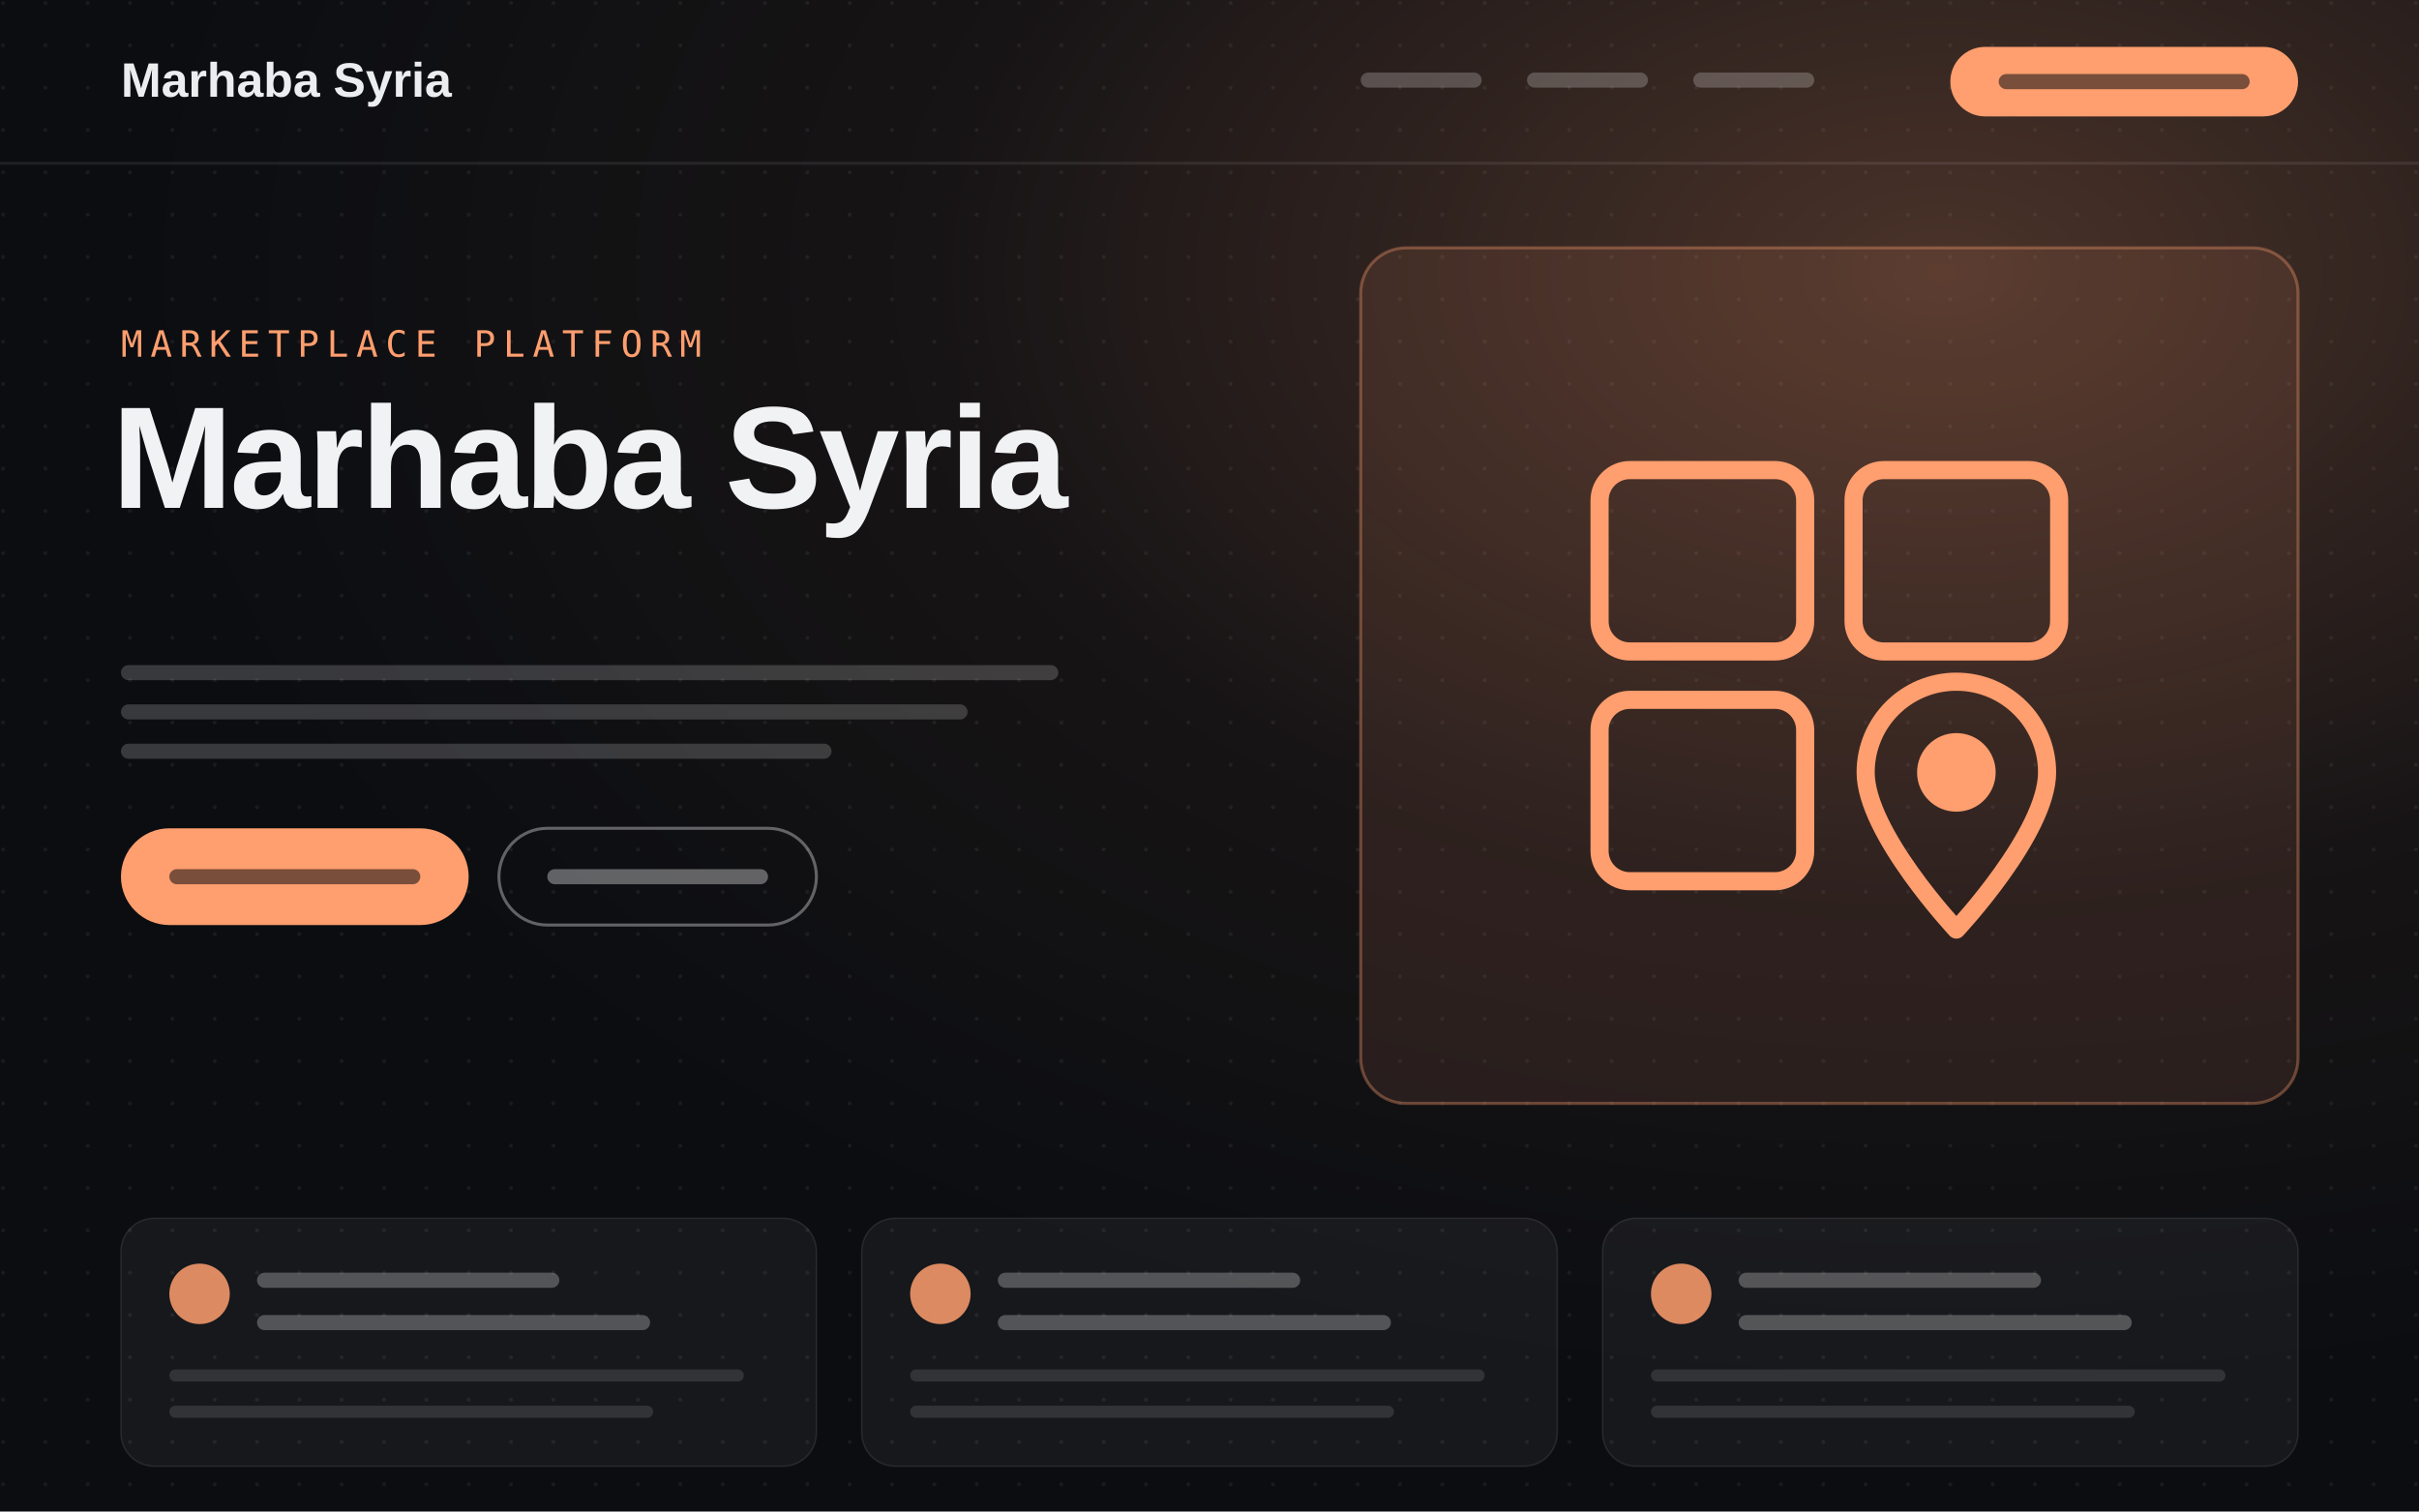
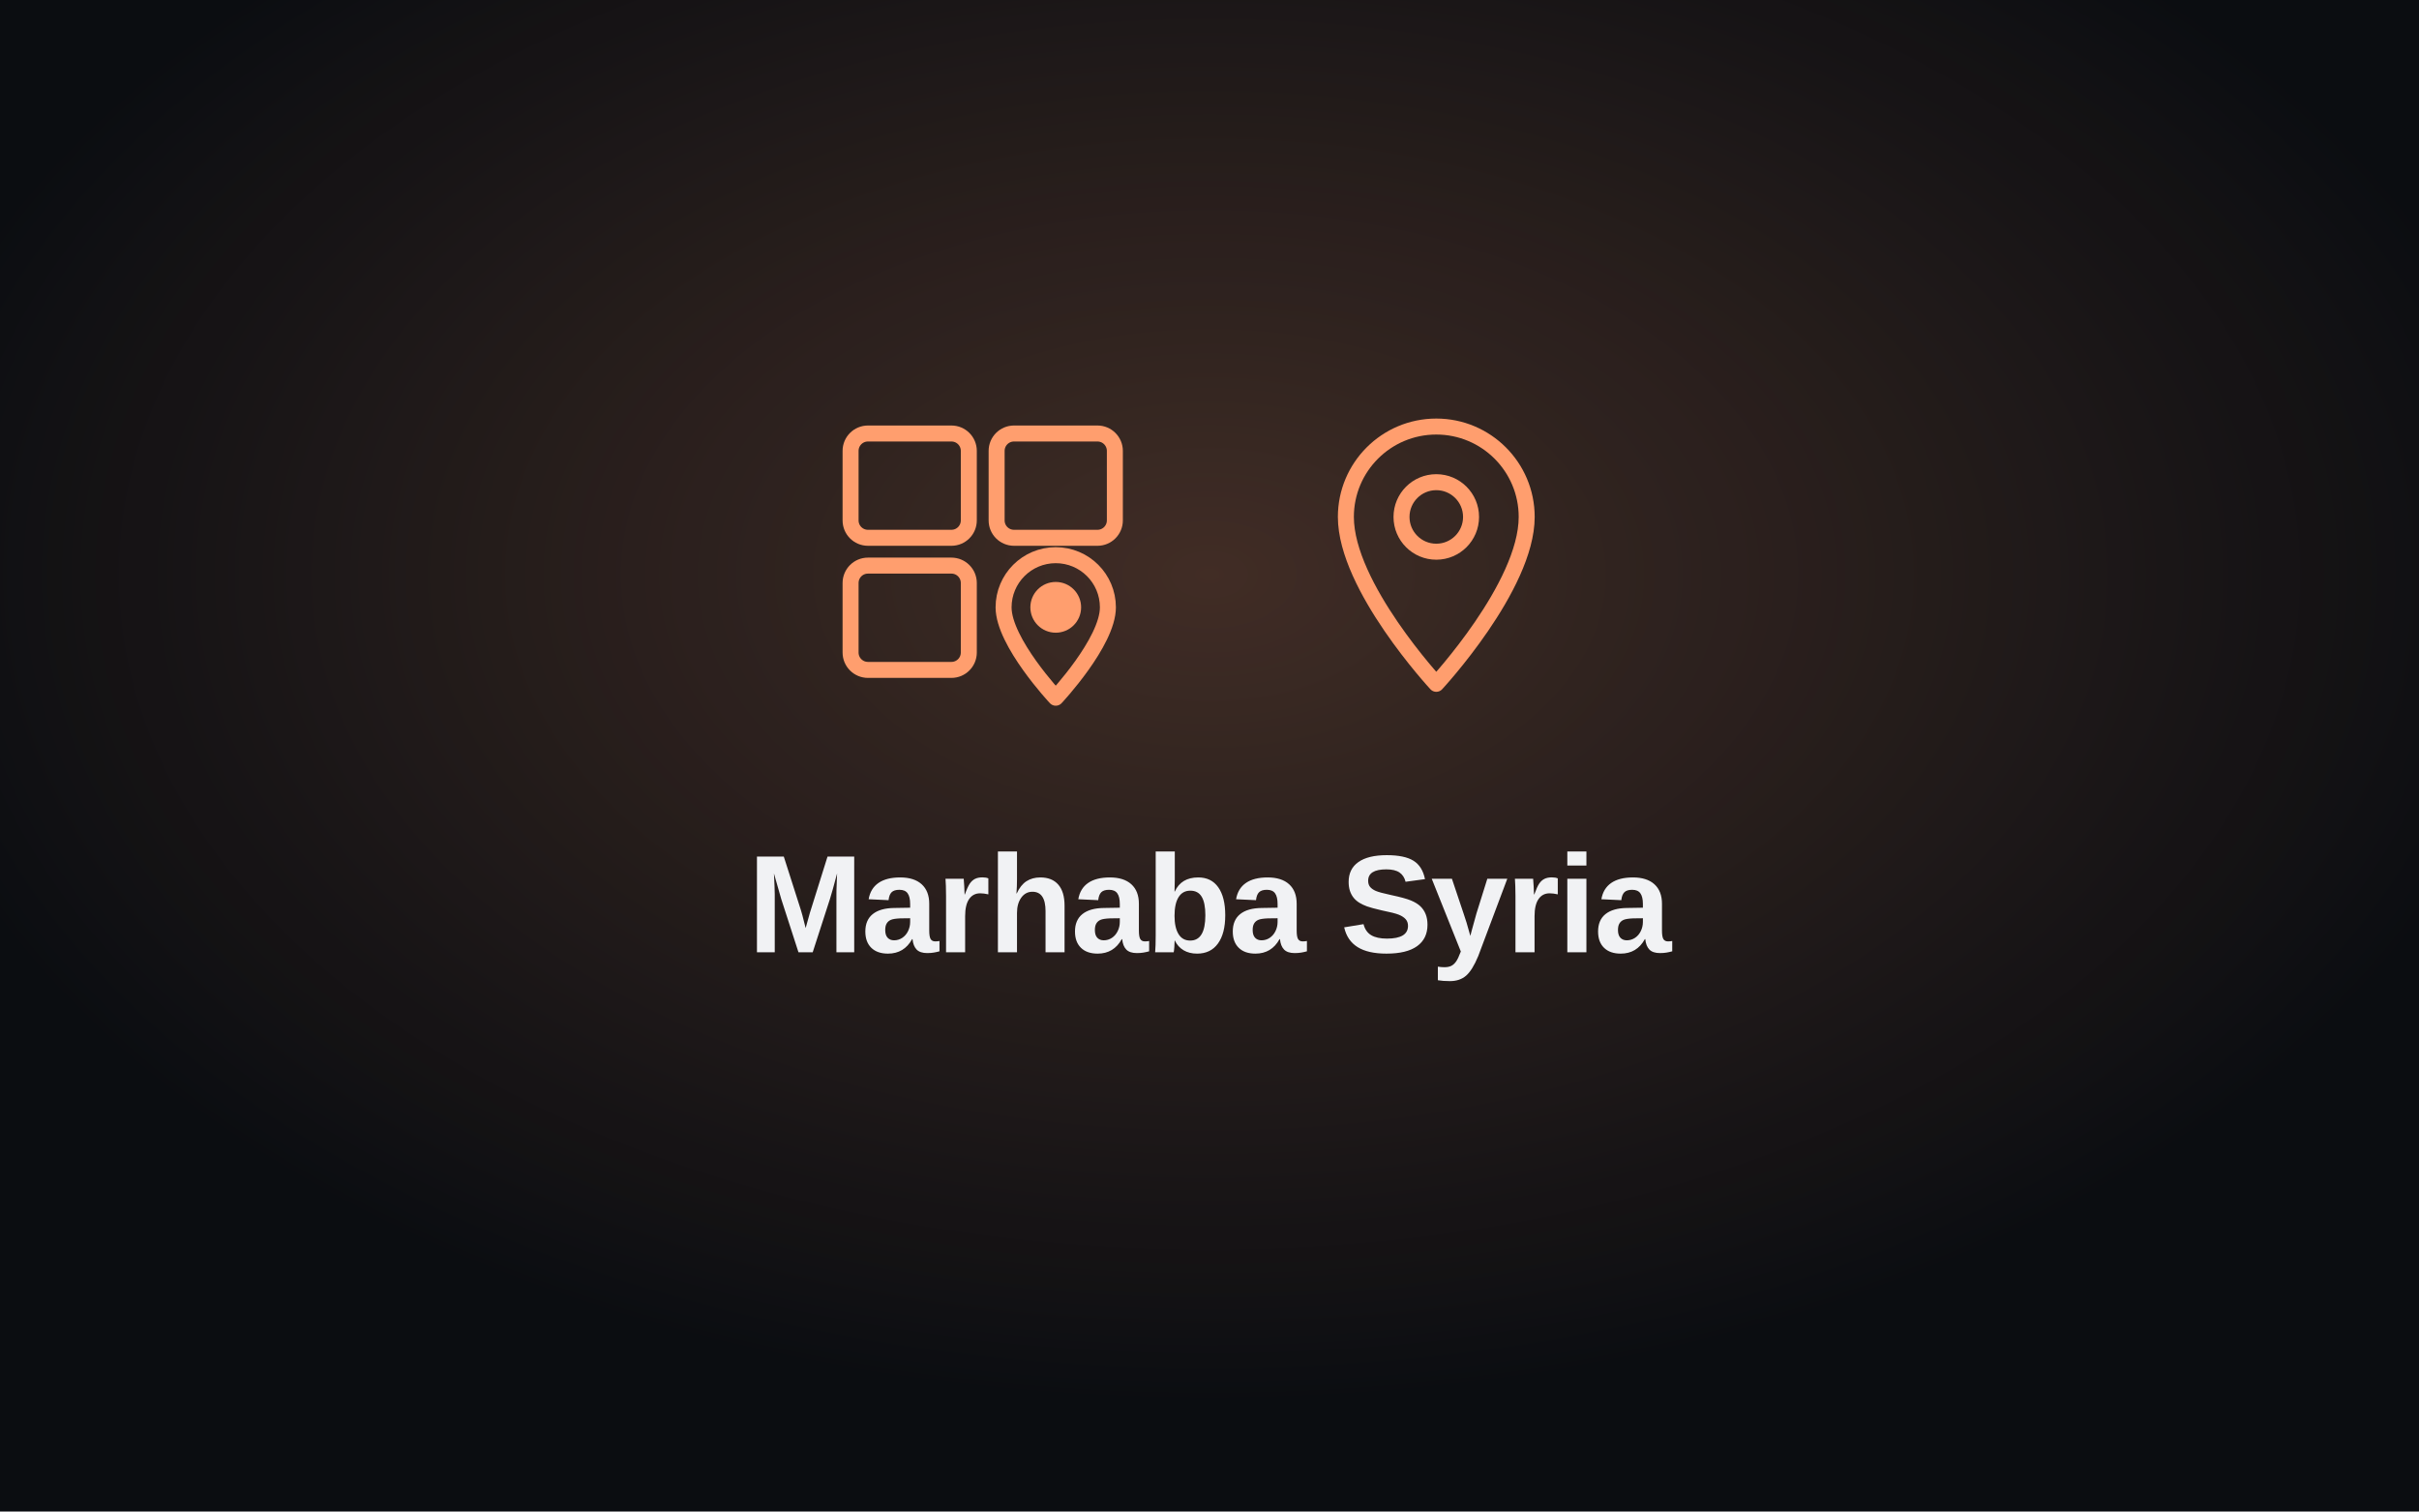
<svg xmlns="http://www.w3.org/2000/svg" viewBox="0 0 1600 1000" width="1600" height="1000">
  <defs>
-     <radialGradient id="g" cx="80%" cy="18%" r="75%">
-       <stop offset="0" stop-color="#FF9E6E" stop-opacity=".26" />
-       <stop offset=".55" stop-color="#FF9E6E" stop-opacity=".05" />
+     <radialGradient id="g" cx="50%" cy="38%" r="55%">
+       <stop offset="0" stop-color="#FF9E6E" stop-opacity=".22" />
      <stop offset="1" stop-color="#FF9E6E" stop-opacity="0" />
    </radialGradient>
-     <pattern id="d" width="28" height="28" patternUnits="userSpaceOnUse">
-       <circle cx="2" cy="2" r="1.3" fill="#FFFFFF" fill-opacity=".06" />
-     </pattern>
-     <linearGradient id="s" x1="0" y1="0" x2="0" y2="1">
-       <stop offset="0" stop-color="#1A1E26" />
-       <stop offset="1" stop-color="#12151B" />
-     </linearGradient>
  </defs>
  <rect width="100%" height="100%" fill="#0B0D11" />
-   <rect width="100%" height="100%" fill="url(#d)" />
  <rect width="100%" height="100%" fill="url(#g)" />
-   <text x="80" y="64" font-family="Segoe UI, Arial, sans-serif" font-weight="700" font-size="32" fill="#ECEDEF">Marhaba Syria</text>
-   <rect x="900" y="48" width="80" height="10" rx="5" fill="#FFFFFF" fill-opacity=".22" />
-   <rect x="1010" y="48" width="80" height="10" rx="5" fill="#FFFFFF" fill-opacity=".22" />
-   <rect x="1120" y="48" width="80" height="10" rx="5" fill="#FFFFFF" fill-opacity=".22" />
-   <rect x="1290" y="31" width="230" height="46" rx="23" fill="#FF9E6E" />
-   <rect x="1322" y="49" width="166" height="10" rx="5" fill="#0B0D11" fill-opacity=".55" />
-   <path d="M0 108 H1600" stroke="#FFFFFF" stroke-opacity=".08" stroke-width="2" />
-   <text x="80" y="236" font-family="Consolas, monospace" font-size="24" letter-spacing="5" fill="#FF9E6E">MARKETPLACE PLATFORM</text>
-   <text x="74" y="336" font-family="Segoe UI, Arial, sans-serif" font-weight="700" font-size="96" letter-spacing="-2" fill="#F1F2F4">Marhaba Syria</text>
-   <rect x="80" y="440" width="620" height="10" rx="5.0" fill="#FFFFFF" fill-opacity=".18" />
-   <rect x="80" y="466" width="560" height="10" rx="5.0" fill="#FFFFFF" fill-opacity=".18" />
-   <rect x="80" y="492" width="470" height="10" rx="5.0" fill="#FFFFFF" fill-opacity=".18" />
-   <rect x="80" y="548" width="230" height="64" rx="32" fill="#FF9E6E" />
-   <rect x="112" y="575" width="166" height="10" rx="5" fill="#0B0D11" fill-opacity=".55" />
-   <rect x="330" y="548" width="210" height="64" rx="32" fill="none" stroke="#FFFFFF" stroke-opacity=".35" stroke-width="2" />
-   <rect x="362" y="575" width="146" height="10" rx="5" fill="#FFFFFF" fill-opacity=".35" />
-   <rect x="900" y="164" width="620" height="566" rx="30" fill="#FF9E6E" fill-opacity=".10" stroke="#FF9E6E" stroke-opacity=".35" stroke-width="2" />
-   <g transform="translate(1010 247) scale(4.0)" fill="none" stroke="#FF9E6E" stroke-width="3.0" stroke-linecap="round" stroke-linejoin="round">
+   <g transform="translate(535.0 250) scale(2.3)" fill="none" stroke="#FF9E6E" stroke-width="4.6" stroke-linecap="round" stroke-linejoin="round">
    <rect x="12" y="16" width="34" height="30" rx="5" />
    <rect x="54" y="16" width="34" height="30" rx="5" />
    <rect x="12" y="54" width="34" height="30" rx="5" />
    <path d="M71 92 C71 92 56 76 56 66 a15 15 0 0 1 30 0 C86 76 71 92 71 92Z" />
    <circle cx="71" cy="66" r="5" fill="#FF9E6E" />
  </g>
-   <rect x="80" y="806" width="460" height="164" rx="22" fill="#FFFFFF" fill-opacity=".05" stroke="#FFFFFF" stroke-opacity=".09" />
-   <circle cx="132" cy="856" r="20" fill="#FF9E6E" fill-opacity=".85" />
-   <rect x="170" y="842" width="200" height="10" rx="5.0" fill="#FFFFFF" fill-opacity=".26" />
-   <rect x="170" y="870" width="260" height="10" rx="5.0" fill="#FFFFFF" fill-opacity=".26" />
-   <rect x="112" y="906" width="380" height="8" rx="4.0" fill="#FFFFFF" fill-opacity=".12" />
-   <rect x="112" y="930" width="320" height="8" rx="4.0" fill="#FFFFFF" fill-opacity=".12" />
-   <rect x="570" y="806" width="460" height="164" rx="22" fill="#FFFFFF" fill-opacity=".05" stroke="#FFFFFF" stroke-opacity=".09" />
-   <circle cx="622" cy="856" r="20" fill="#FF9E6E" fill-opacity=".85" />
-   <rect x="660" y="842" width="200" height="10" rx="5.0" fill="#FFFFFF" fill-opacity=".26" />
-   <rect x="660" y="870" width="260" height="10" rx="5.0" fill="#FFFFFF" fill-opacity=".26" />
-   <rect x="602" y="906" width="380" height="8" rx="4.0" fill="#FFFFFF" fill-opacity=".12" />
-   <rect x="602" y="930" width="320" height="8" rx="4.0" fill="#FFFFFF" fill-opacity=".12" />
-   <rect x="1060" y="806" width="460" height="164" rx="22" fill="#FFFFFF" fill-opacity=".05" stroke="#FFFFFF" stroke-opacity=".09" />
-   <circle cx="1112" cy="856" r="20" fill="#FF9E6E" fill-opacity=".85" />
-   <rect x="1150" y="842" width="200" height="10" rx="5.0" fill="#FFFFFF" fill-opacity=".26" />
-   <rect x="1150" y="870" width="260" height="10" rx="5.0" fill="#FFFFFF" fill-opacity=".26" />
-   <rect x="1092" y="906" width="380" height="8" rx="4.0" fill="#FFFFFF" fill-opacity=".12" />
-   <rect x="1092" y="930" width="320" height="8" rx="4.0" fill="#FFFFFF" fill-opacity=".12" />
+   <g transform="translate(835.0 250) scale(2.3)" fill="none" stroke="#FF9E6E" stroke-width="4.6" stroke-linecap="round" stroke-linejoin="round">
+     <path d="M50 88 C50 88 24 60 24 40 a26 26 0 0 1 52 0 C76 60 50 88 50 88Z" />
+     <circle cx="50" cy="40" r="10" />
+   </g>
+   <text x="800.0" y="630" text-anchor="middle" font-family="Segoe UI, Arial, sans-serif" font-weight="700" font-size="92" letter-spacing="-1.5" fill="#F1F2F4">Marhaba Syria</text>
</svg>
